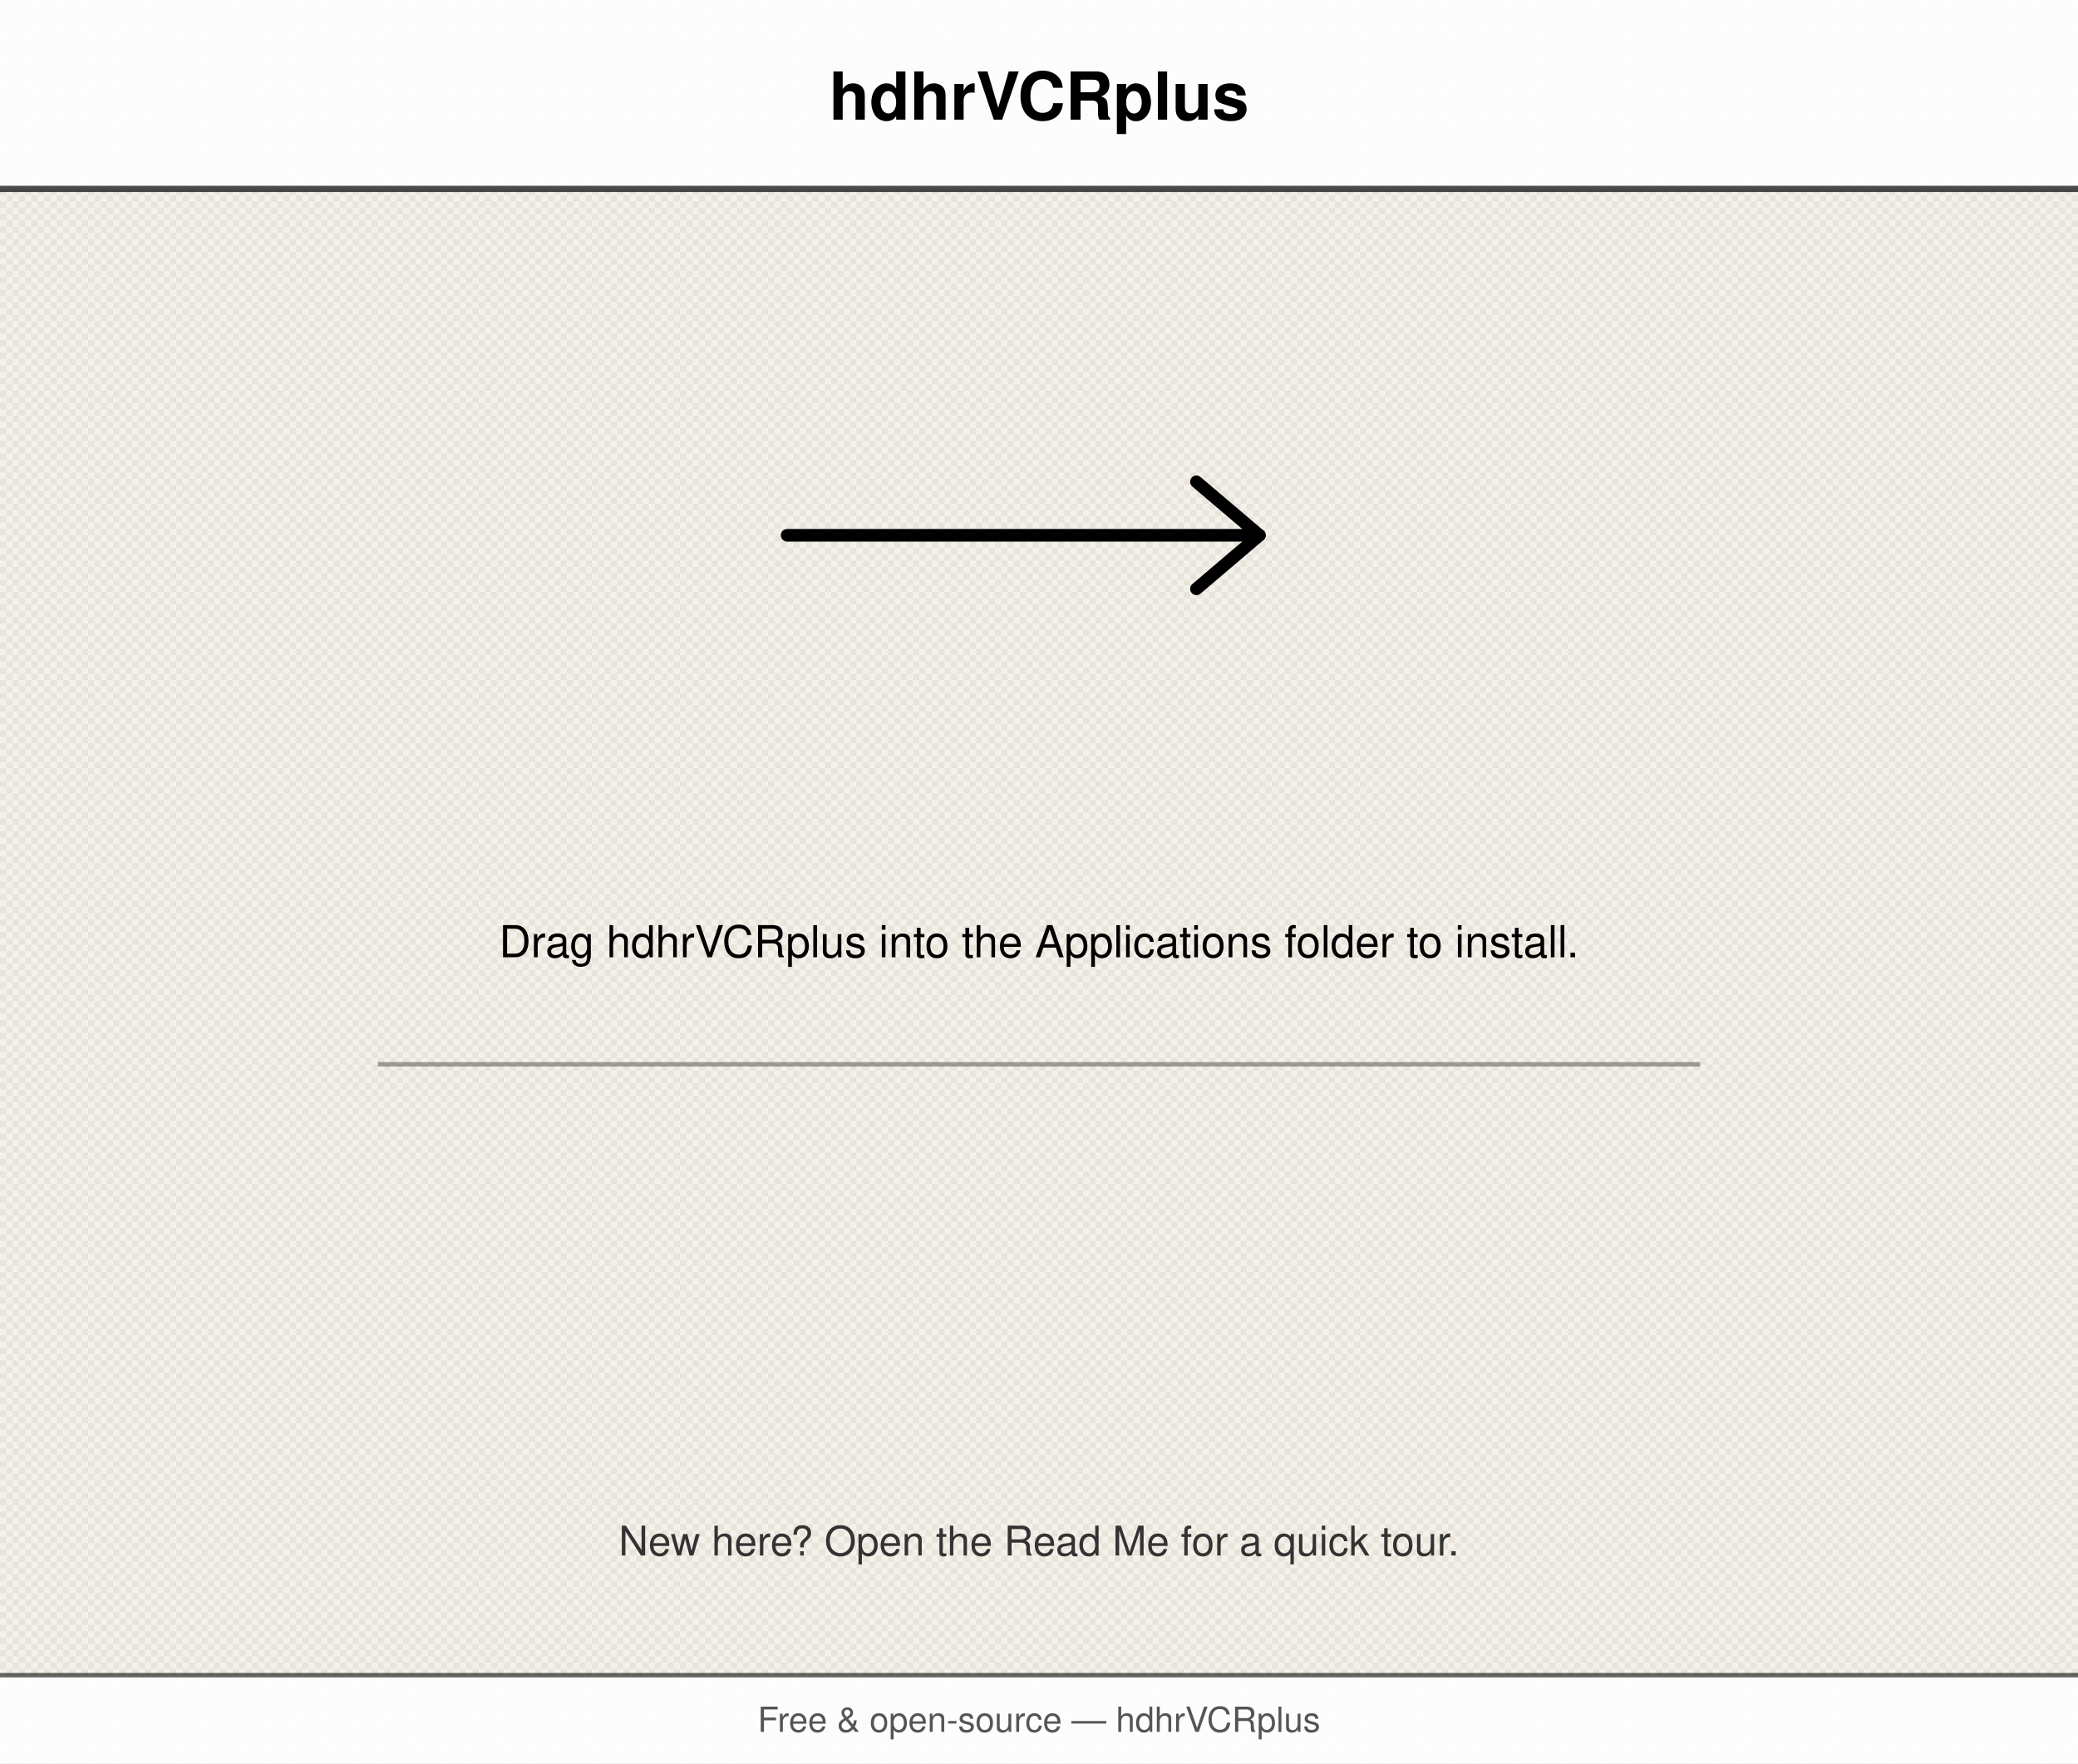
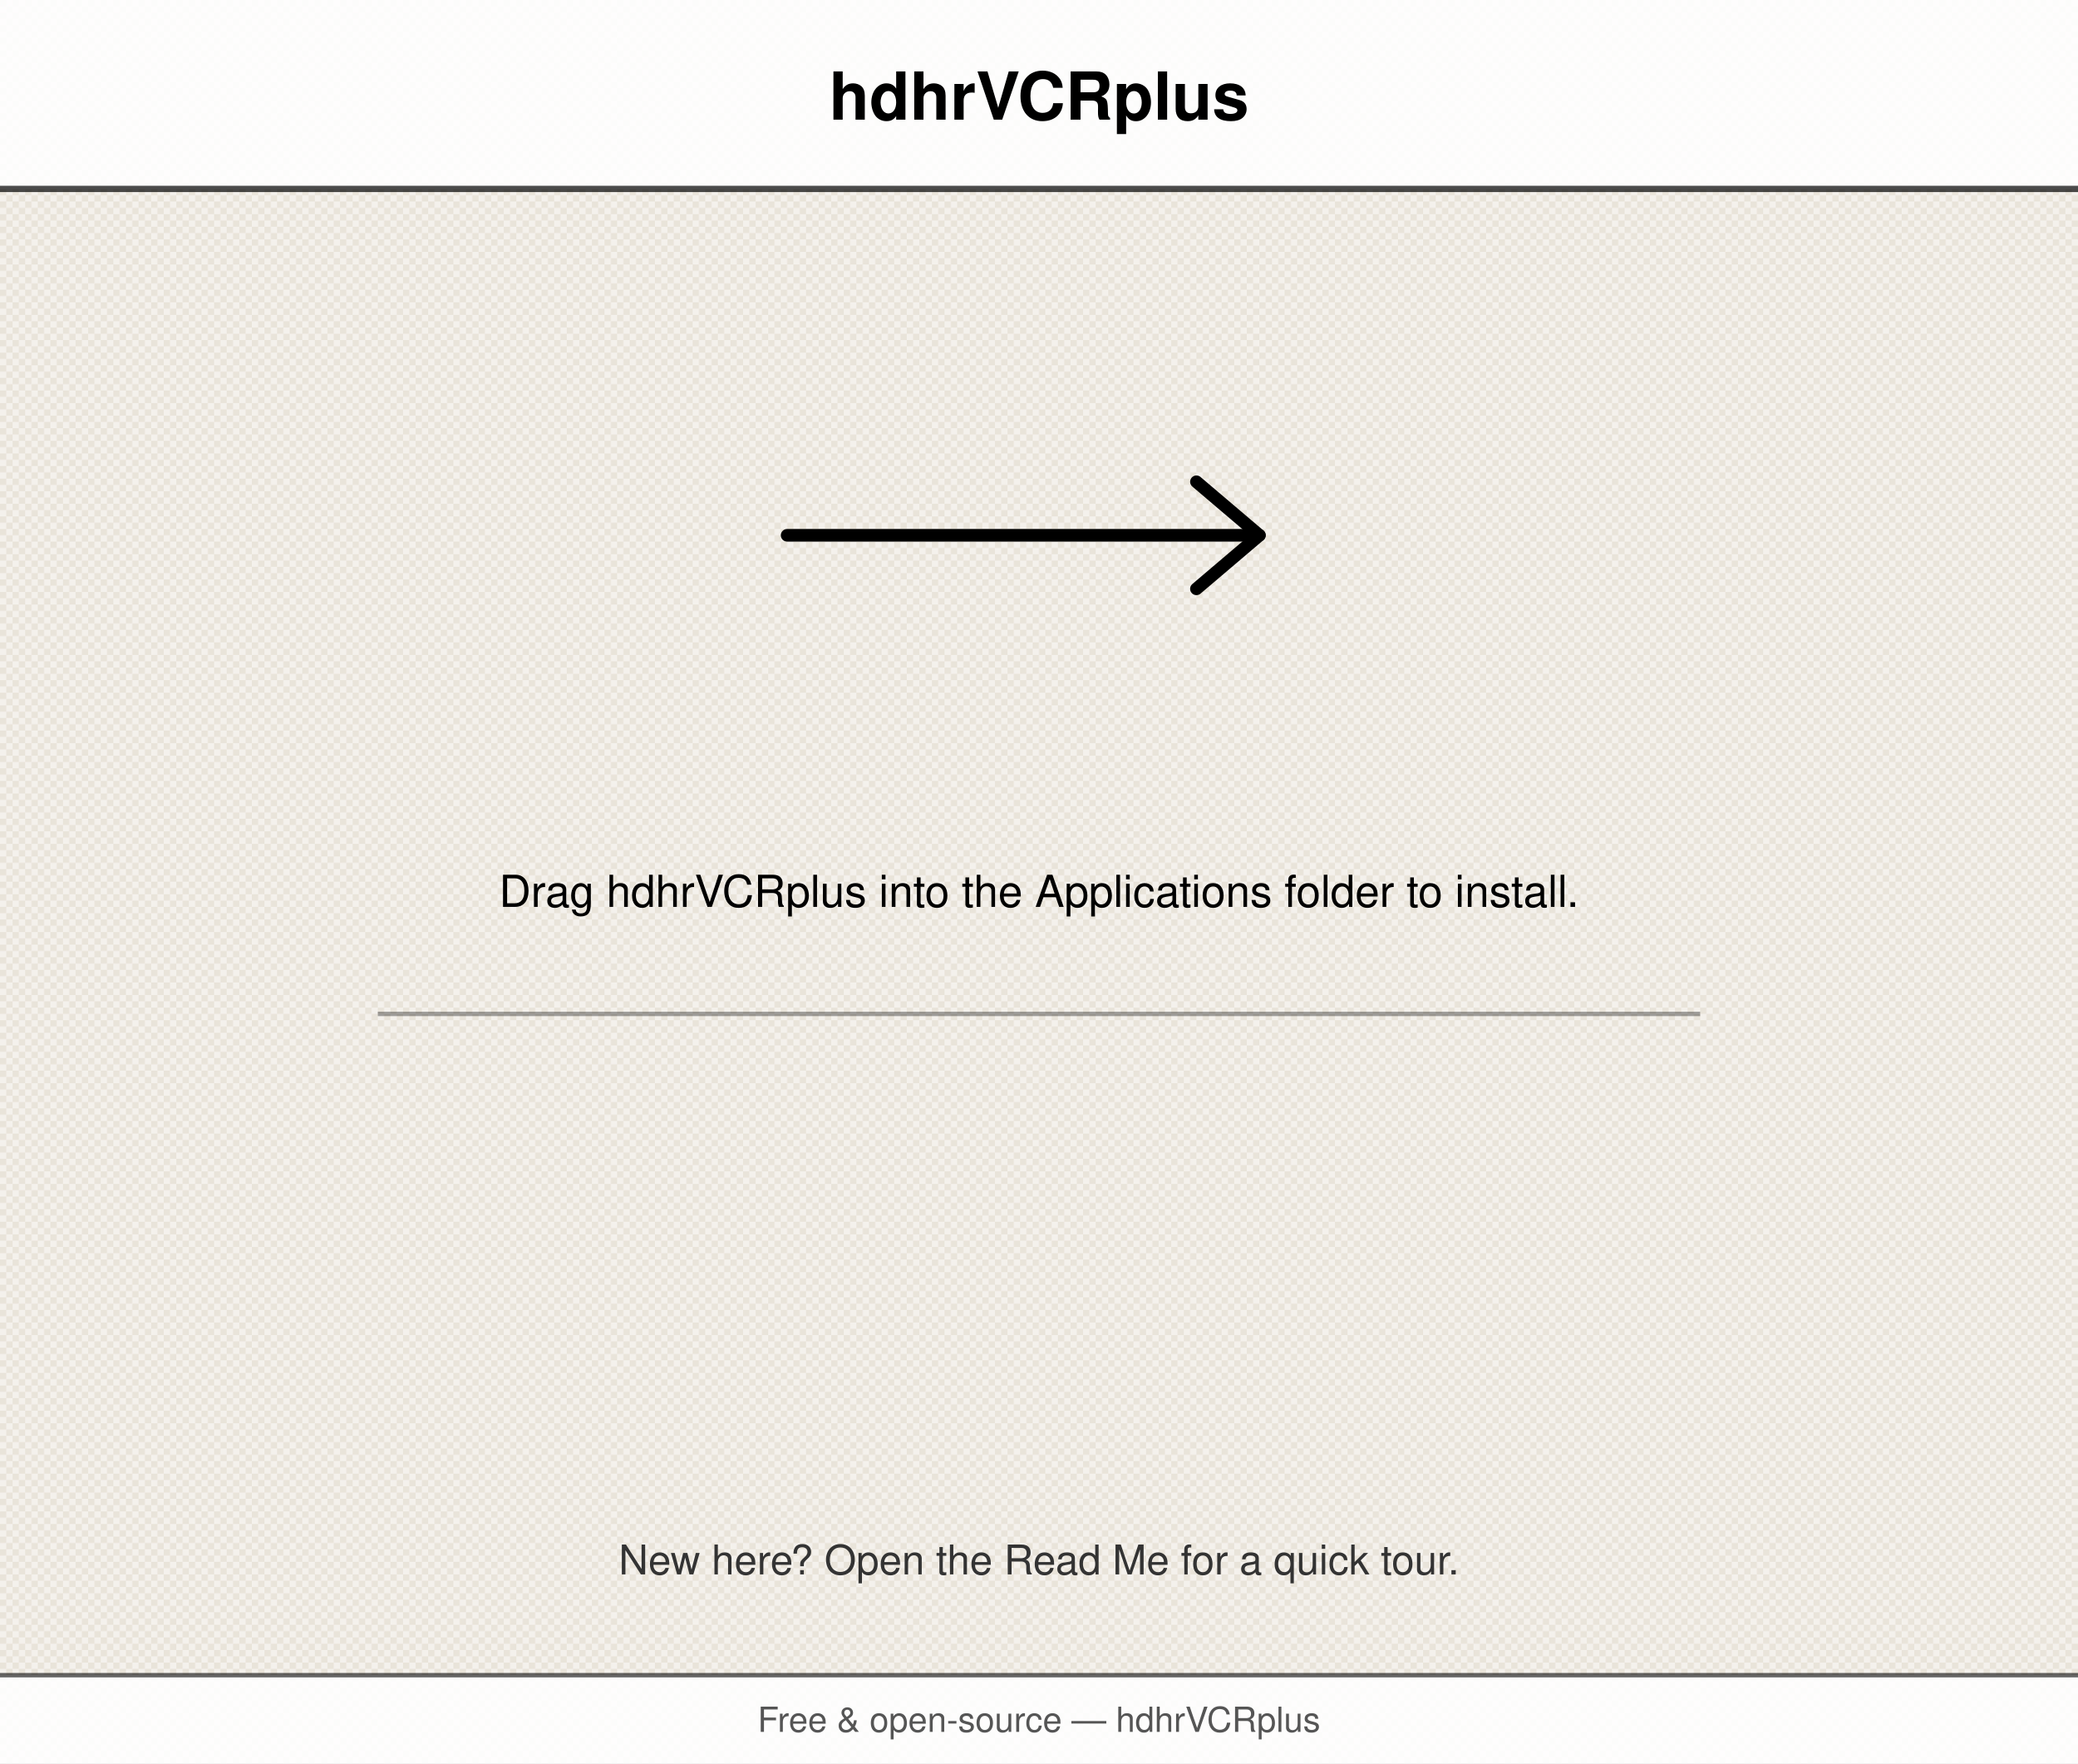
<svg xmlns="http://www.w3.org/2000/svg" width="660" height="560" viewBox="0 0 660 560">
  <defs>
    <pattern id="deskPattern" width="4" height="4" patternUnits="userSpaceOnUse">
      <rect width="4" height="4" fill="#f4f1ec" />
      <rect width="2" height="2" fill="#e9e4da" />
      <rect x="2" y="2" width="2" height="2" fill="#e9e4da" />
    </pattern>
  </defs>
  <rect width="660" height="560" fill="url(#deskPattern)" />
  <rect x="0" y="0" width="660" height="60" fill="#ffffff" opacity="0.88" />
  <line x1="0" y1="60" x2="660" y2="60" stroke="#000000" stroke-width="2" opacity="0.7" />
  <text x="330" y="38" text-anchor="middle" font-family="Geneva, Helvetica, sans-serif" font-weight="bold" font-size="21" fill="#000000">hdhrVCRplus</text>
  <g stroke="#000000" stroke-width="4" fill="none" stroke-linecap="round" stroke-linejoin="round">
    <path d="M 250 170 L 400 170" />
    <path d="M 380 153 L 400 170 L 380 187" />
  </g>
-   <text x="330" y="304" text-anchor="middle" font-family="Geneva, Helvetica, sans-serif" font-size="14" fill="#000000">Drag hdhrVCRplus into the Applications folder to install.</text>
-   <line x1="120" y1="338" x2="540" y2="338" stroke="#000000" stroke-width="1.4" opacity="0.35" />
-   <text x="330" y="494" text-anchor="middle" font-family="Geneva, Helvetica, sans-serif" font-size="13" fill="#333333">New here? Open the Read Me for a quick tour.</text>
+   <text x="330" y="288" text-anchor="middle" font-family="Geneva, Helvetica, sans-serif" font-size="14" fill="#000000">Drag hdhrVCRplus into the Applications folder to install.</text>
+   <line x1="120" y1="322" x2="540" y2="322" stroke="#000000" stroke-width="1.4" opacity="0.35" />
+   <text x="330" y="500" text-anchor="middle" font-family="Geneva, Helvetica, sans-serif" font-size="13" fill="#333333">New here? Open the Read Me for a quick tour.</text>
  <rect x="0" y="532" width="660" height="28" fill="#ffffff" opacity="0.88" />
  <line x1="0" y1="532" x2="660" y2="532" stroke="#000000" stroke-width="1.4" opacity="0.6" />
  <text x="330" y="550" text-anchor="middle" font-family="Geneva, Helvetica, sans-serif" font-size="11" fill="#555555">Free &amp; open-source — hdhrVCRplus</text>
</svg>
